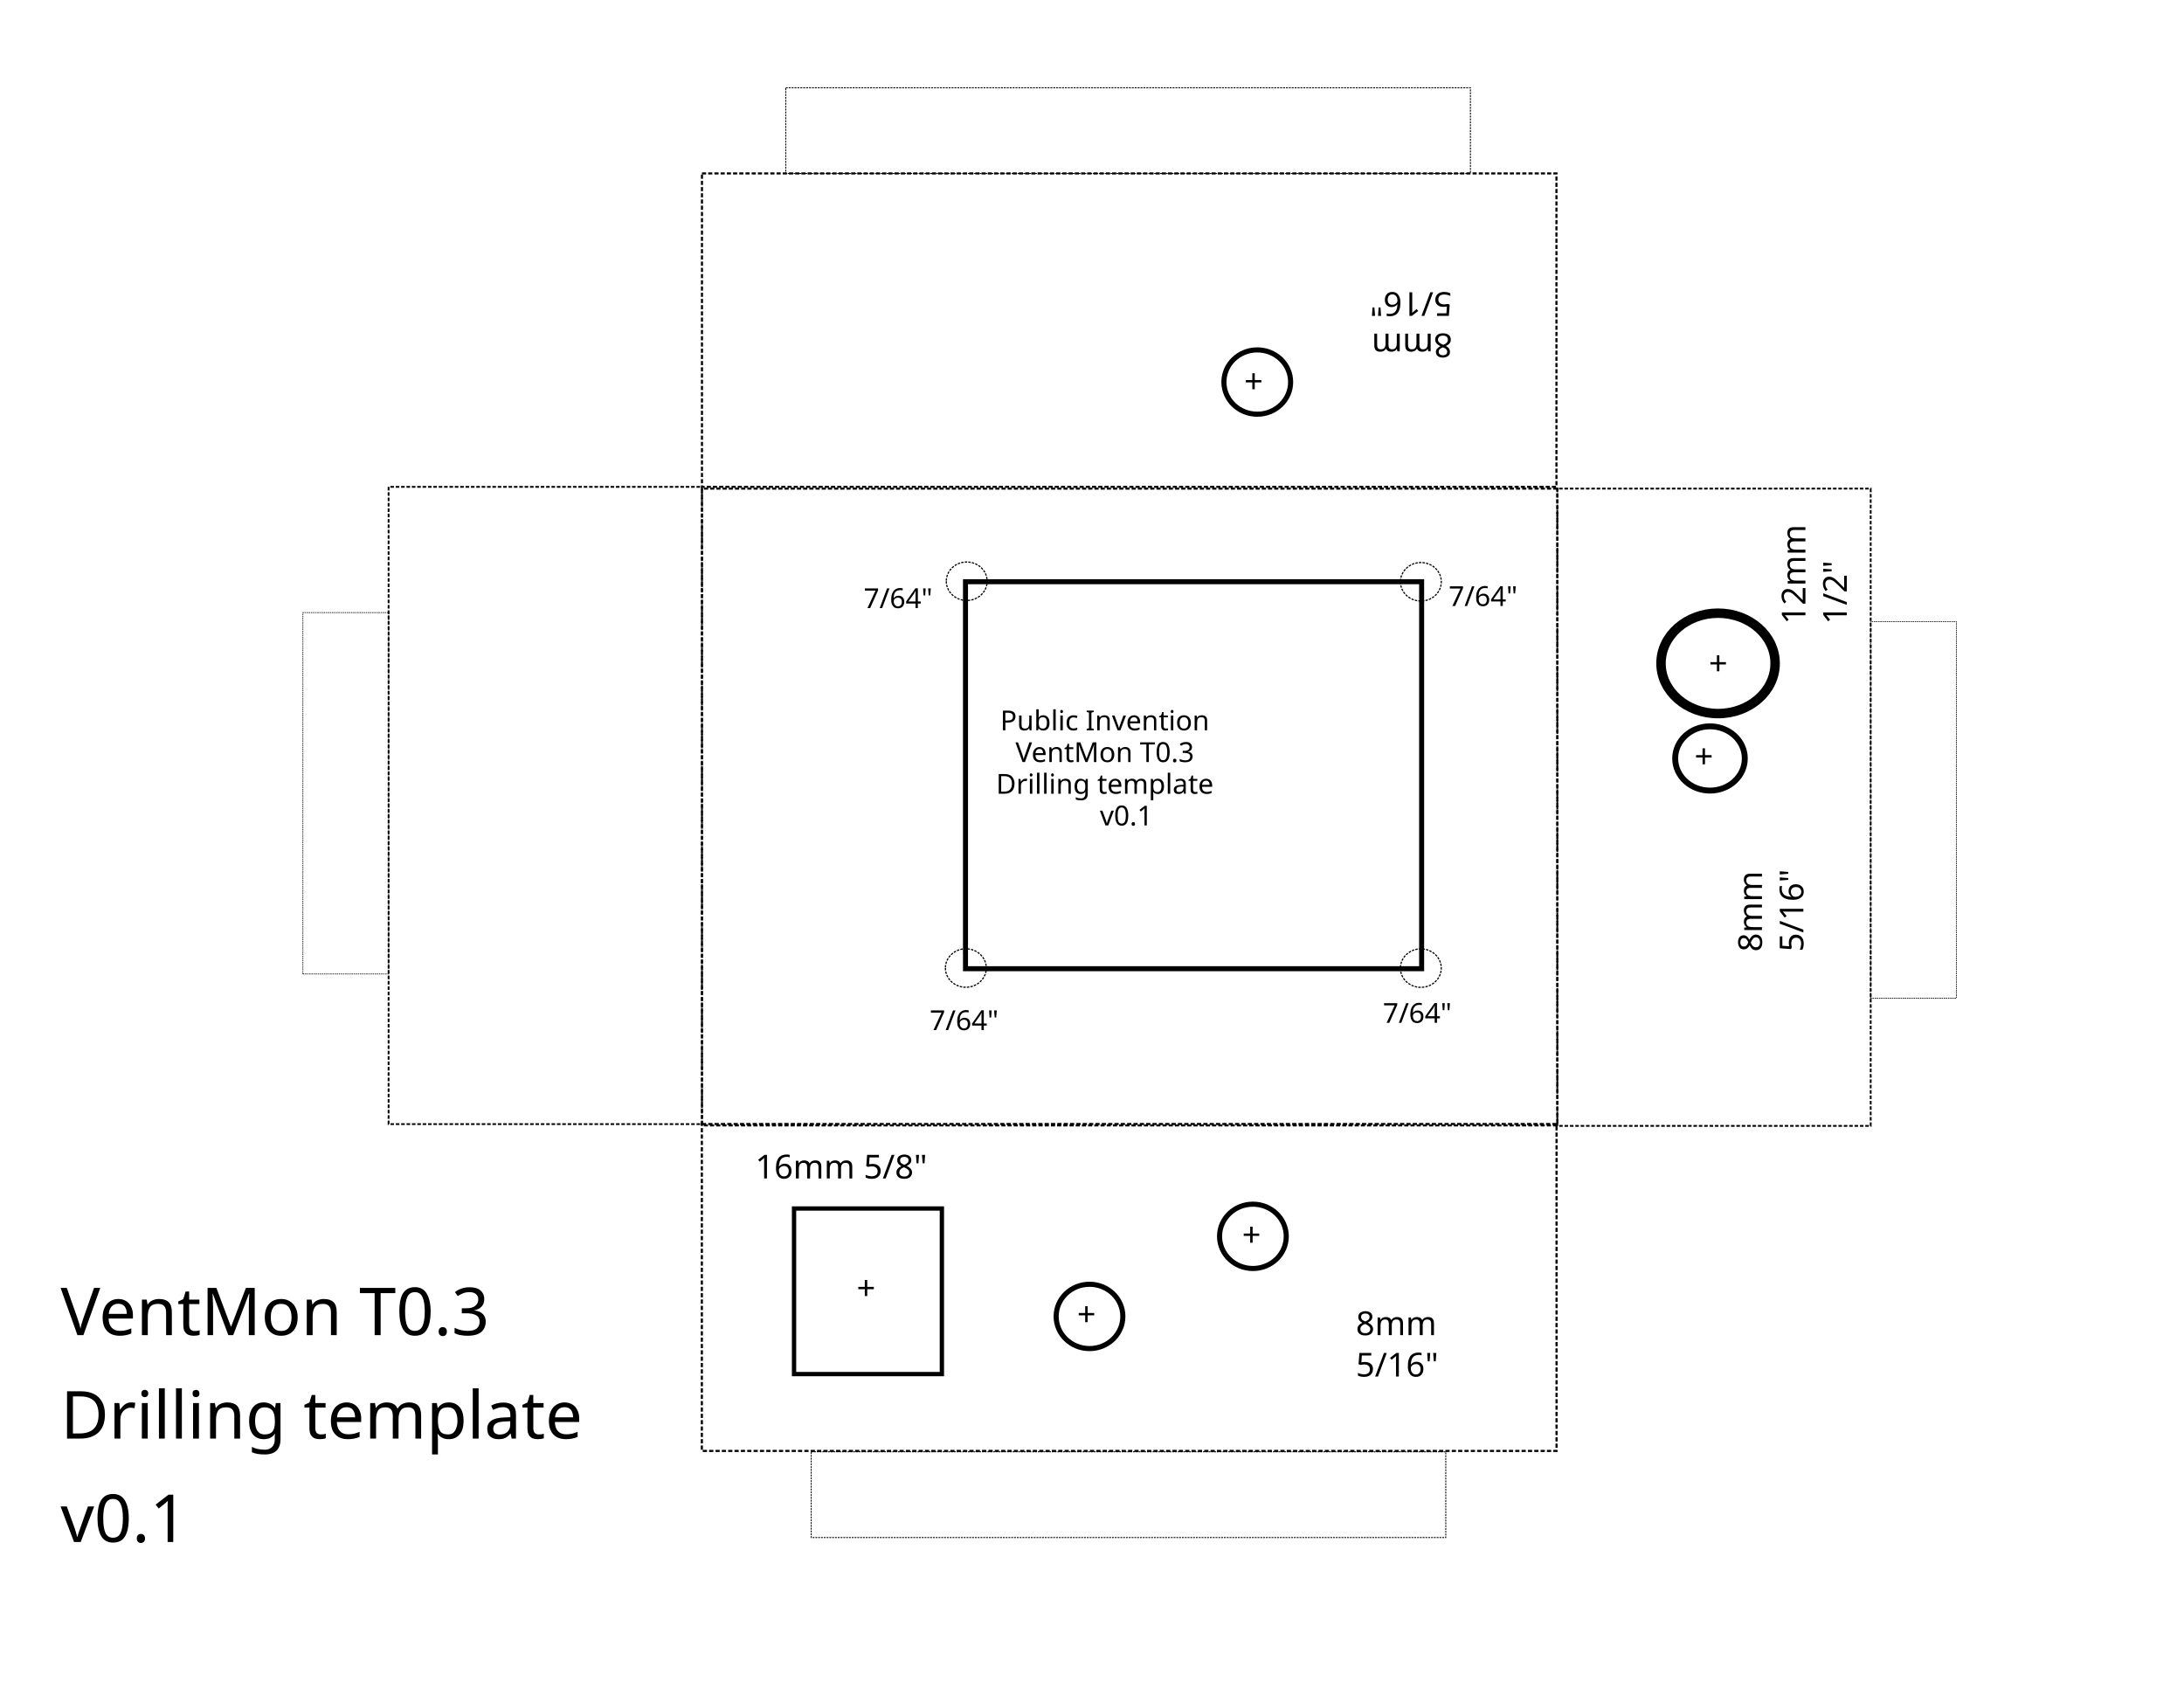
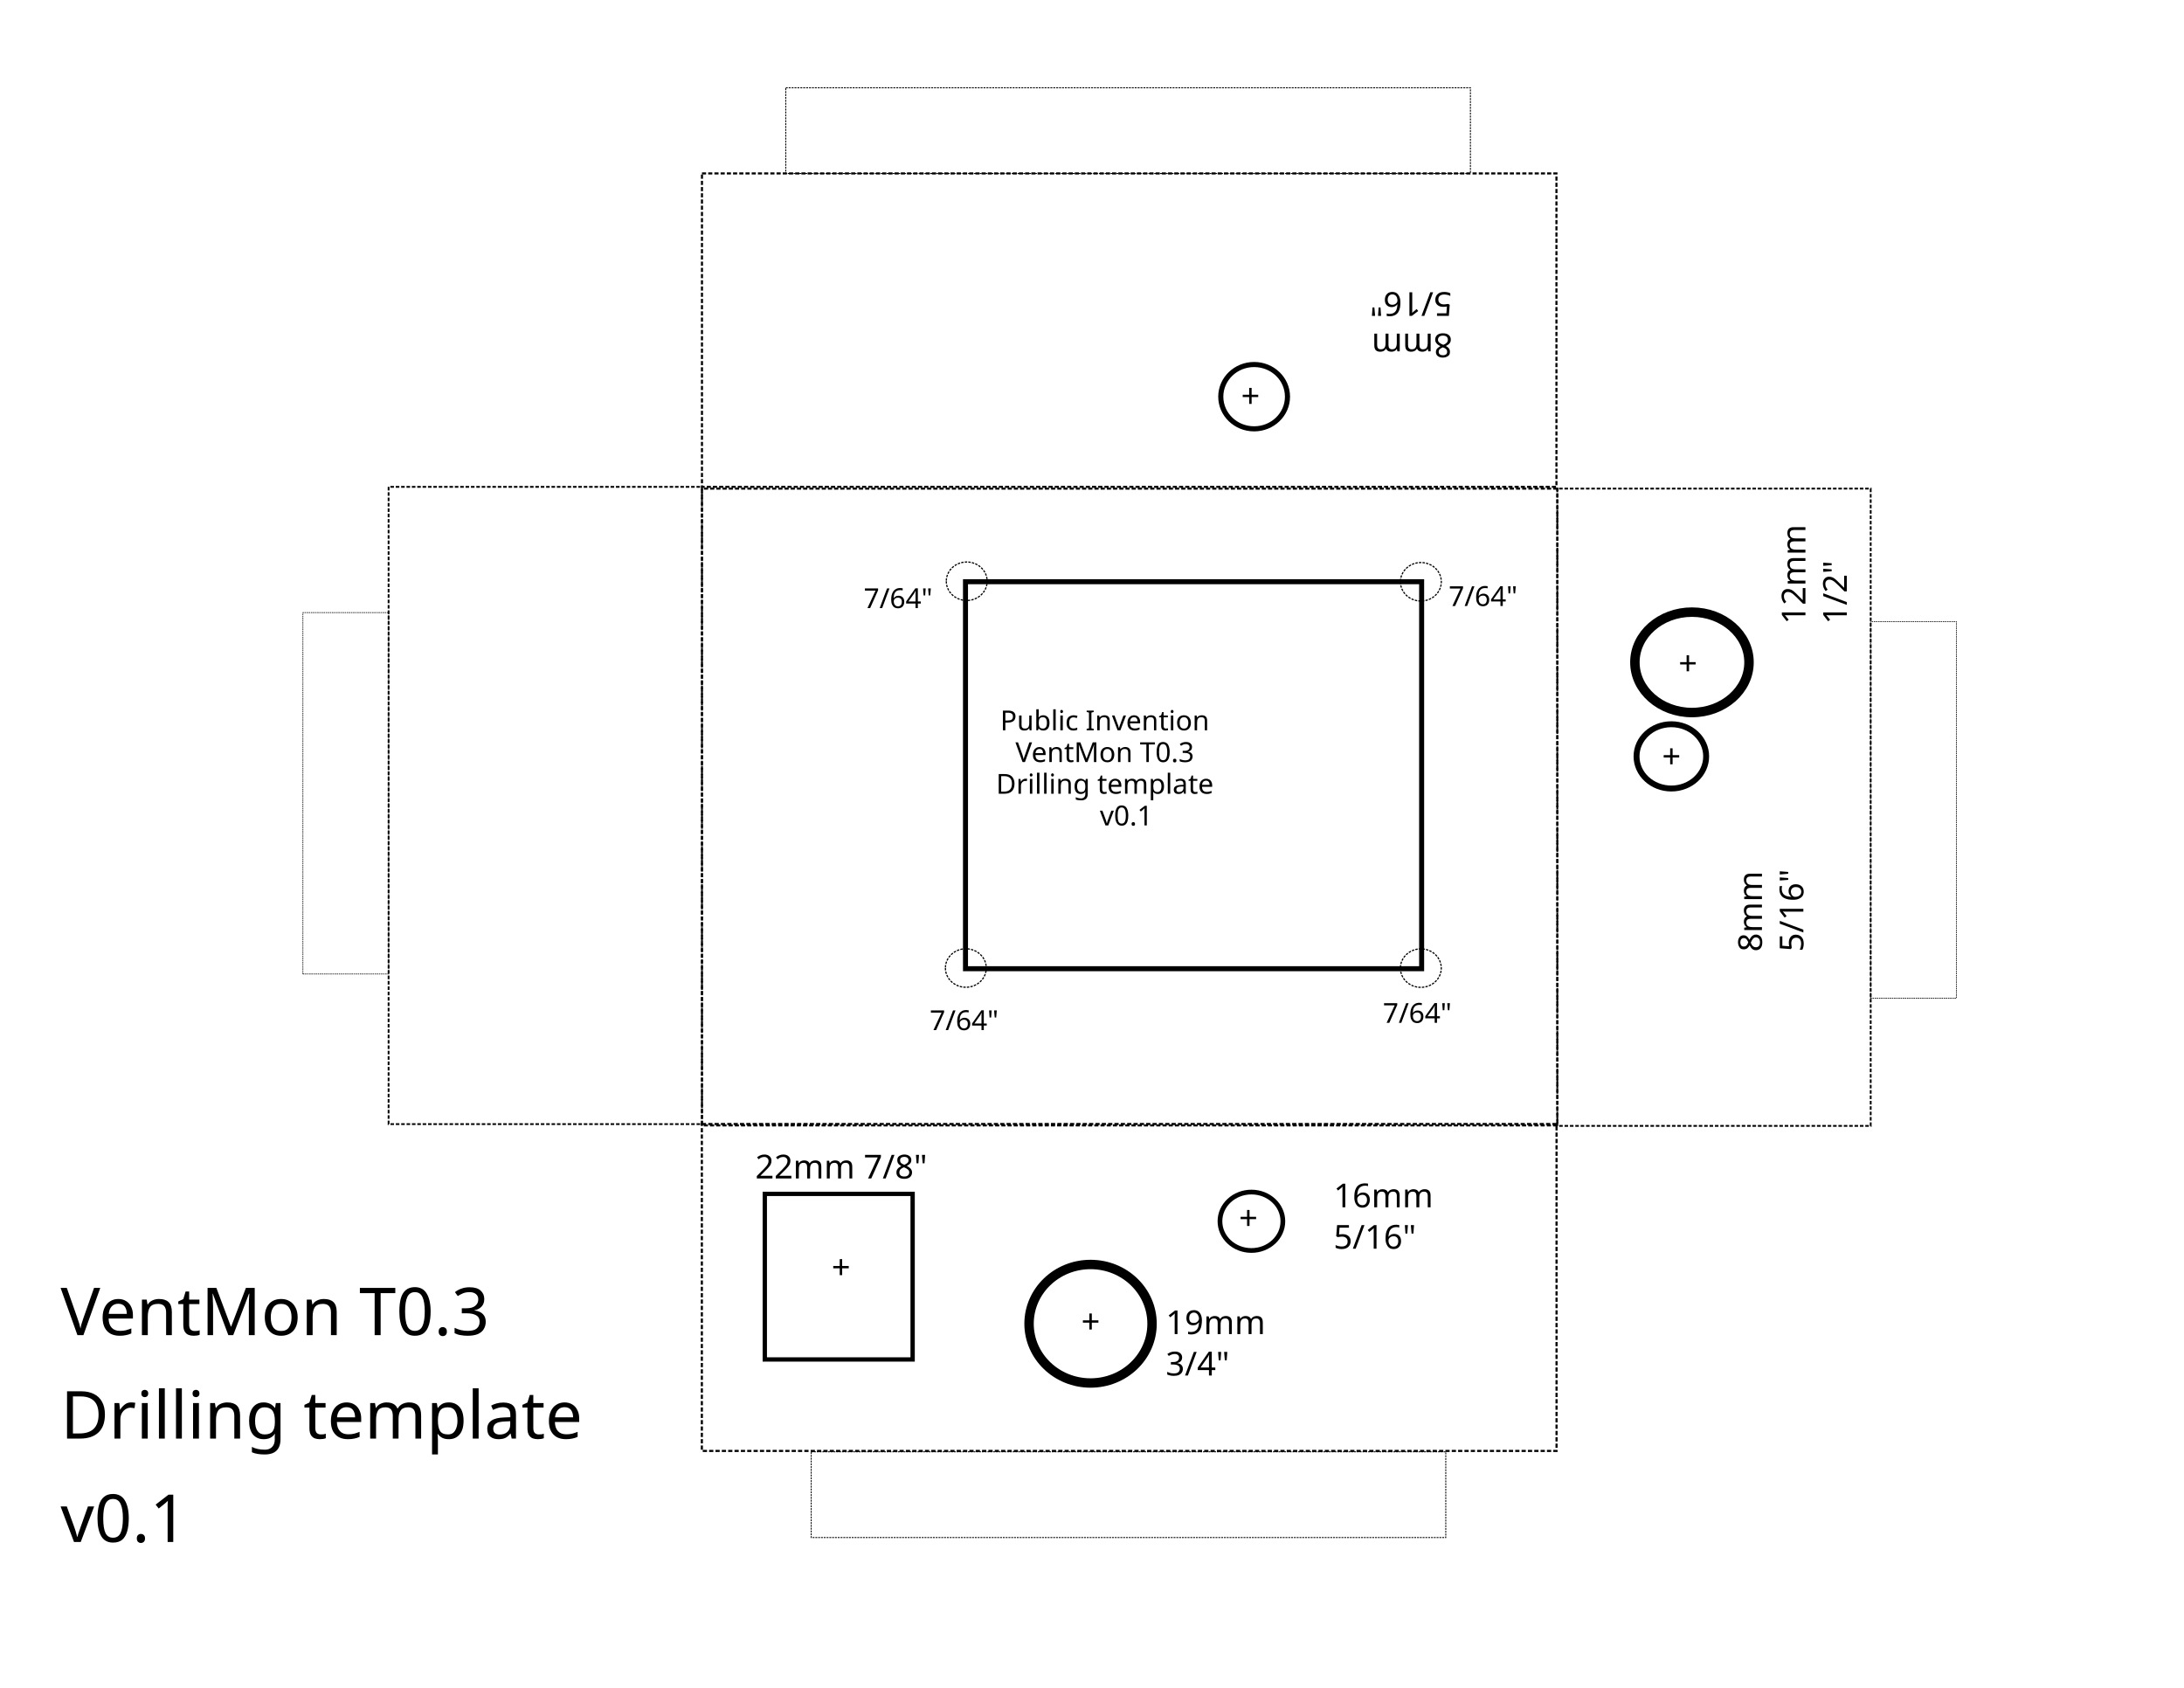
<svg xmlns="http://www.w3.org/2000/svg" width="11in" height="8.5in" viewBox="0 0 279.4 215.9" version="1.1" id="svg8">
  <defs id="defs2" />
  <g id="layer1">
    <rect id="rect10" width="58.354" height="49.503" x="-181.87" y="74.409" style="fill:none;stroke:#000000;stroke-width:0.641;stroke-miterlimit:4;stroke-dasharray:none;stroke-dashoffset:0;stroke-opacity:1" transform="scale(-1,1)" />
    <ellipse style="fill:none;stroke:#000000;stroke-width:0.153;stroke-miterlimit:4;stroke-dasharray:0.305, 0.153;stroke-dashoffset:0;stroke-opacity:1" id="path837" cx="-123.674" cy="74.349" rx="2.615" ry="2.462" transform="scale(-1,1)" />
    <ellipse ry="2.462" rx="2.615" cy="74.418" cx="-181.774" id="path837-3" style="fill:none;stroke:#000000;stroke-width:0.153;stroke-miterlimit:4;stroke-dasharray:0.305, 0.153;stroke-dashoffset:0;stroke-opacity:1" transform="scale(-1,1)" />
    <ellipse ry="2.462" rx="2.615" cy="123.836" cx="-181.769" id="path837-6" style="fill:none;stroke:#000000;stroke-width:0.153;stroke-miterlimit:4;stroke-dasharray:0.305, 0.153;stroke-dashoffset:0;stroke-opacity:1" transform="scale(-1,1)" />
    <ellipse ry="2.462" rx="2.615" cy="123.824" cx="-123.561" id="path837-5" style="fill:none;stroke:#000000;stroke-width:0.153;stroke-miterlimit:4;stroke-dasharray:0.305, 0.153;stroke-dashoffset:0;stroke-opacity:1" transform="scale(-1,1)" />
    <rect style="fill:none;stroke:#000000;stroke-width:0.264;stroke-miterlimit:4;stroke-dasharray:0.529, 0.264;stroke-dashoffset:0;stroke-opacity:1" id="rect926" width="109.425" height="81.455" x="-199.227" y="62.501" transform="scale(-1,1)" />
    <rect style="fill:none;stroke:#000000;stroke-width:0.265;stroke-miterlimit:4;stroke-dasharray:0.53, 0.265;stroke-dashoffset:0;stroke-opacity:1" id="rect1042" width="109.313" height="40.09" x="89.803" y="22.183" />
    <rect y="143.777" x="89.789" height="41.818" width="109.34" id="rect1042-3" style="fill:none;stroke:#000000;stroke-width:0.271;stroke-miterlimit:4;stroke-dasharray:0.541, 0.271;stroke-dashoffset:0;stroke-opacity:1" />
    <rect y="185.707" x="103.777" height="10.967" width="81.182" id="rect1042-32" style="fill:none;stroke:#000000;stroke-width:0.119;stroke-miterlimit:4;stroke-dasharray:0.239, 0.119;stroke-dashoffset:0;stroke-opacity:1" />
    <rect style="fill:none;stroke:#000000;stroke-width:0.124;stroke-miterlimit:4;stroke-dasharray:0.248, 0.124;stroke-dashoffset:0;stroke-opacity:1" id="rect1042-32-1" width="87.585" height="10.963" x="100.526" y="11.227" />
    <rect y="-89.803" x="62.274" height="40.09" width="81.517" id="rect1042-4" style="fill:none;stroke:#000000;stroke-width:0.229;stroke-miterlimit:4;stroke-dasharray:0.458, 0.229;stroke-dashoffset:0;stroke-opacity:1" transform="rotate(90)" />
    <rect transform="rotate(90)" style="fill:none;stroke:#000000;stroke-width:0.229;stroke-miterlimit:4;stroke-dasharray:0.458, 0.229;stroke-dashoffset:0;stroke-opacity:1" id="rect1042-4-0" width="81.517" height="40.09" x="62.501" y="-239.318" />
    <rect y="239.306" x="-127.685" height="10.975" width="48.166" id="rect1042-32-1-0" style="fill:none;stroke:#000000;stroke-width:0.092;stroke-miterlimit:4;stroke-dasharray:0.184, 0.092;stroke-dashoffset:0;stroke-opacity:1" transform="rotate(-90)" />
    <rect transform="rotate(-90)" style="fill:none;stroke:#000000;stroke-width:0.09;stroke-miterlimit:4;stroke-dasharray:0.18, 0.09;stroke-dashoffset:0;stroke-opacity:1" id="rect1042-32-1-0-8" width="46.227" height="10.969" x="-124.587" y="38.752" />
-     <rect style="fill:none;stroke:#000000;stroke-width:0.552;stroke-miterlimit:4;stroke-dasharray:none;stroke-dashoffset:0;stroke-opacity:1" id="rect1185" width="18.912" height="21.18" x="101.583" y="154.586" />
-     <ellipse transform="scale(-1,1)" style="fill:none;stroke:#000000;stroke-width:0.652;stroke-miterlimit:4;stroke-dasharray:none;stroke-dashoffset:0;stroke-opacity:1" id="path837-6-7" cx="-160.285" cy="158.146" rx="4.267" ry="4.113" />
-     <ellipse ry="6.422" rx="7.299" cy="84.856" cx="-219.793" id="path837-6-7-3" style="fill:none;stroke:#000000;stroke-width:1.211;stroke-miterlimit:4;stroke-dasharray:none;stroke-dashoffset:0;stroke-opacity:1" transform="scale(-1,1)" />
-     <ellipse ry="4.113" rx="4.267" cy="48.87" cx="-160.843" id="path837-6-7-8" style="fill:none;stroke:#000000;stroke-width:0.652;stroke-miterlimit:4;stroke-dasharray:none;stroke-dashoffset:0;stroke-opacity:1" transform="scale(-1,1)" />
+     <rect style="fill:none;stroke:#000000;stroke-width:0.552;stroke-miterlimit:4;stroke-dasharray:none;stroke-dashoffset:0;stroke-opacity:1" id="rect1185" width="18.912" height="21.18" x="97.841" y="152.715" />
+     <ellipse ry="6.422" rx="7.299" cy="84.722" cx="-216.452" id="path837-6-7-3" style="fill:none;stroke:#000000;stroke-width:1.211;stroke-miterlimit:4;stroke-dasharray:none;stroke-dashoffset:0;stroke-opacity:1" transform="scale(-1,1)" />
+     <ellipse ry="4.113" rx="4.267" cy="50.741" cx="-160.442" id="path837-6-7-8" style="fill:none;stroke:#000000;stroke-width:0.652;stroke-miterlimit:4;stroke-dasharray:none;stroke-dashoffset:0;stroke-opacity:1" transform="scale(-1,1)" />
    <text xml:space="preserve" style="font-style:normal;font-weight:normal;font-size:10.583px;line-height:1.25;font-family:sans-serif;fill:#000000;fill-opacity:1;stroke:none;stroke-width:0.265" x="7.751" y="170.785" id="text1238">
      <tspan id="tspan1236" x="7.751" y="170.785" style="font-size:8.467px;stroke-width:0.265">VentMon T0.3</tspan>
      <tspan x="7.751" y="184.014" style="font-size:8.467px;stroke-width:0.265" id="tspan1240">Drilling template</tspan>
      <tspan x="7.751" y="197.243" style="font-size:8.467px;stroke-width:0.265" id="tspan1242">v0.1</tspan>
    </text>
-     <text xml:space="preserve" style="font-size:4.233px;line-height:1.25;font-family:sans-serif;stroke-width:0.265" x="173.458" y="170.785" id="text1246">
-       <tspan id="tspan1244" x="173.458" y="170.785" style="stroke-width:0.265">8mm</tspan>
-       <tspan x="173.458" y="176.077" style="stroke-width:0.265" id="tspan1280">5/16"</tspan>
+     <text xml:space="preserve" style="font-size:4.233px;line-height:1.25;font-family:sans-serif;stroke-width:0.265" x="149.136" y="170.652" id="text1246">
+       <tspan id="tspan1244" x="149.136" y="170.652" style="stroke-width:0.265">19mm</tspan>
+       <tspan x="149.136" y="175.943" style="stroke-width:0.265" id="tspan1280">3/4"</tspan>
    </text>
    <text xml:space="preserve" style="font-size:4.233px;line-height:1.25;font-family:sans-serif;stroke-width:0.265" x="-79.842" y="230.972" id="text1268" transform="rotate(-90)">
      <tspan id="tspan1266" x="-79.842" y="230.972" style="stroke-width:0.265">12mm</tspan>
      <tspan x="-79.842" y="236.264" style="stroke-width:0.265" id="tspan1278">1/2"</tspan>
    </text>
    <text xml:space="preserve" style="font-size:4.233px;line-height:1.25;font-family:sans-serif;stroke-width:0.265" x="96.618" y="150.74" id="text1272">
-       <tspan id="tspan1270" x="96.618" y="150.74" style="stroke-width:0.265">16mm 5/8"</tspan>
+       <tspan id="tspan1270" x="96.618" y="150.74" style="stroke-width:0.265">22mm 7/8"</tspan>
    </text>
    <text id="text1246-2" y="-42.679" x="-185.803" style="font-size:4.233px;line-height:1.25;font-family:sans-serif;stroke-width:0.265" xml:space="preserve" transform="scale(-1)">
      <tspan style="stroke-width:0.265" y="-42.679" x="-185.803" id="tspan1244-9">8mm</tspan>
      <tspan id="tspan1280-1" style="stroke-width:0.265" y="-37.387" x="-185.803">5/16"</tspan>
    </text>
-     <text xml:space="preserve" style="font-size:4.233px;line-height:1.25;font-family:sans-serif;stroke-width:0.265" x="158.892" y="159.426" id="text1326">
-       <tspan id="tspan1324" x="158.892" y="159.426" style="stroke-width:0.265">+</tspan>
+     <text xml:space="preserve" style="font-size:4.233px;line-height:1.25;font-family:sans-serif;stroke-width:0.265" x="158.491" y="157.288" id="text1326">
+       <tspan id="tspan1324" x="158.491" y="157.288" style="stroke-width:0.265">+</tspan>
    </text>
-     <text id="text1326-2" y="86.339" x="218.599" style="font-size:4.233px;line-height:1.25;font-family:sans-serif;stroke-width:0.265" xml:space="preserve">
-       <tspan style="stroke-width:0.265" y="86.339" x="218.599" id="tspan1324-5">+</tspan>
+     <text id="text1326-2" y="86.339" x="214.724" style="font-size:4.233px;line-height:1.25;font-family:sans-serif;stroke-width:0.265" xml:space="preserve">
+       <tspan style="stroke-width:0.265" y="86.339" x="214.724" id="tspan1324-5">+</tspan>
    </text>
-     <text xml:space="preserve" style="font-size:4.233px;line-height:1.25;font-family:sans-serif;stroke-width:0.265" x="159.164" y="50.258" id="text1326-2-7">
-       <tspan id="tspan1324-5-6" x="159.164" y="50.258" style="stroke-width:0.265">+</tspan>
+     <text xml:space="preserve" style="font-size:4.233px;line-height:1.25;font-family:sans-serif;stroke-width:0.265" x="158.763" y="52.129" id="text1326-2-7">
+       <tspan id="tspan1324-5-6" x="158.763" y="52.129" style="stroke-width:0.265">+</tspan>
    </text>
    <text id="text1238-3" y="93.416" x="150.972" style="font-style:normal;font-weight:normal;font-size:10.583px;line-height:0;font-family:sans-serif;fill:#000000;fill-opacity:1;stroke:none;stroke-width:0.265" xml:space="preserve">
      <tspan style="font-size:3.528px;line-height:1.15;text-align:center;text-anchor:middle;stroke-width:0.265" y="93.416" x="150.972" id="tspan1236-4">Public Invention</tspan>
      <tspan style="font-size:3.528px;line-height:1.15;text-align:center;text-anchor:middle;stroke-width:0.265" y="97.473" x="150.972" id="tspan1388">VentMon T0.3</tspan>
      <tspan id="tspan1240-1" style="font-size:3.528px;line-height:1.15;text-align:center;text-anchor:middle;stroke-width:0.265" y="101.53" x="150.972">Drilling template</tspan>
      <tspan id="tspan1242-9" style="font-size:3.528px;line-height:1.15;text-align:center;text-anchor:middle;stroke-width:0.265" y="105.587" x="150.972">v0.1</tspan>
    </text>
    <text xml:space="preserve" style="font-size:3.528px;line-height:1.25;font-family:sans-serif;stroke-width:0.265" x="118.935" y="131.764" id="text1392">
      <tspan id="tspan1390" x="118.935" y="131.764" style="font-size:3.528px;stroke-width:0.265">7/64"</tspan>
    </text>
    <text id="text1392-3" y="130.838" x="176.907" style="font-size:3.528px;line-height:1.25;font-family:sans-serif;stroke-width:0.265" xml:space="preserve">
      <tspan style="font-size:3.528px;stroke-width:0.265" y="130.838" x="176.907" id="tspan1390-8">7/64"</tspan>
    </text>
    <text xml:space="preserve" style="font-size:3.528px;line-height:1.25;font-family:sans-serif;stroke-width:0.265" x="185.326" y="77.517" id="text1392-3-0">
      <tspan id="tspan1390-8-8" x="185.326" y="77.517" style="font-size:3.528px;stroke-width:0.265">7/64"</tspan>
    </text>
    <text id="text1392-3-0-1" y="77.785" x="110.491" style="font-size:3.528px;line-height:1.25;font-family:sans-serif;stroke-width:0.265" xml:space="preserve">
      <tspan style="font-size:3.528px;stroke-width:0.265" y="77.785" x="110.491" id="tspan1390-8-8-1">7/64"</tspan>
    </text>
-     <ellipse transform="scale(-1,1)" style="fill:none;stroke:#000000;stroke-width:0.757;stroke-miterlimit:4;stroke-dasharray:none;stroke-dashoffset:0;stroke-opacity:1" id="path837-6-7-3-3" cx="-218.76" cy="97.019" rx="4.453" ry="4.11" />
+     <ellipse transform="scale(-1,1)" style="fill:none;stroke:#000000;stroke-width:0.757;stroke-miterlimit:4;stroke-dasharray:none;stroke-dashoffset:0;stroke-opacity:1" id="path837-6-7-3-3" cx="-213.816" cy="96.752" rx="4.453" ry="4.11" />
    <text id="text1246-7" y="225.41" x="-121.745" style="font-size:4.233px;line-height:1.25;font-family:sans-serif;stroke-width:0.265" xml:space="preserve" transform="rotate(-90)">
      <tspan style="stroke-width:0.265" y="225.41" x="-121.745" id="tspan1244-2">8mm</tspan>
      <tspan id="tspan1280-3" style="stroke-width:0.265" y="230.702" x="-121.745">5/16"</tspan>
    </text>
-     <text xml:space="preserve" style="font-size:4.233px;line-height:1.25;font-family:sans-serif;stroke-width:0.265" x="216.761" y="98.233" id="text1326-2-8">
-       <tspan id="tspan1324-5-3" x="216.761" y="98.233" style="stroke-width:0.265">+</tspan>
+     <text xml:space="preserve" style="font-size:4.233px;line-height:1.25;font-family:sans-serif;stroke-width:0.265" x="212.618" y="98.233" id="text1326-2-8">
+       <tspan id="tspan1324-5-3" x="212.618" y="98.233" style="stroke-width:0.265">+</tspan>
    </text>
-     <ellipse ry="4.113" rx="4.267" cy="168.39" cx="-139.381" id="path837-6-7-81" style="fill:none;stroke:#000000;stroke-width:0.652;stroke-miterlimit:4;stroke-dasharray:none;stroke-dashoffset:0;stroke-opacity:1" transform="scale(-1,1)" />
-     <text id="text1326-5" y="169.594" x="137.782" style="font-size:4.233px;line-height:1.25;font-family:sans-serif;stroke-width:0.265" xml:space="preserve">
-       <tspan style="stroke-width:0.265" y="169.594" x="137.782" id="tspan1324-3">+</tspan>
+     <ellipse ry="7.58" rx="7.867" cy="169.326" cx="-139.515" id="path837-6-7-81" style="fill:none;stroke:#000000;stroke-width:1.202;stroke-miterlimit:4;stroke-dasharray:none;stroke-dashoffset:0;stroke-opacity:1" transform="scale(-1,1)" />
+     <text id="text1326-5" y="170.529" x="138.317" style="font-size:4.233px;line-height:1.25;font-family:sans-serif;stroke-width:0.265" xml:space="preserve">
+       <tspan style="stroke-width:0.265" y="170.529" x="138.317" id="tspan1324-3">+</tspan>
    </text>
-     <text xml:space="preserve" style="font-size:4.233px;line-height:1.25;font-family:sans-serif;stroke-width:0.265" x="109.586" y="166.253" id="text1326-5-1">
-       <tspan id="tspan1324-3-5" x="109.586" y="166.253" style="stroke-width:0.265">+</tspan>
+     <text xml:space="preserve" style="font-size:4.233px;line-height:1.25;font-family:sans-serif;stroke-width:0.265" x="106.378" y="163.58" id="text1326-5-1">
+       <tspan id="tspan1324-3-5" x="106.378" y="163.58" style="stroke-width:0.265">+</tspan>
    </text>
+     <text id="text1246-8" y="154.432" x="170.601" style="font-size:4.233px;line-height:1.25;font-family:sans-serif;stroke-width:0.265" xml:space="preserve">
+       <tspan style="stroke-width:0.265" y="154.432" x="170.601" id="tspan1244-5">16mm</tspan>
+       <tspan id="tspan1280-5" style="stroke-width:0.265" y="159.724" x="170.601">5/16"</tspan>
+     </text>
+     <ellipse transform="scale(-1,1)" style="fill:none;stroke:#000000;stroke-width:0.603;stroke-miterlimit:4;stroke-dasharray:none;stroke-dashoffset:0;stroke-opacity:1" id="path837-6-7-81-8" cx="-160.094" cy="156.219" rx="4.024" ry="3.736" />
  </g>
</svg>
